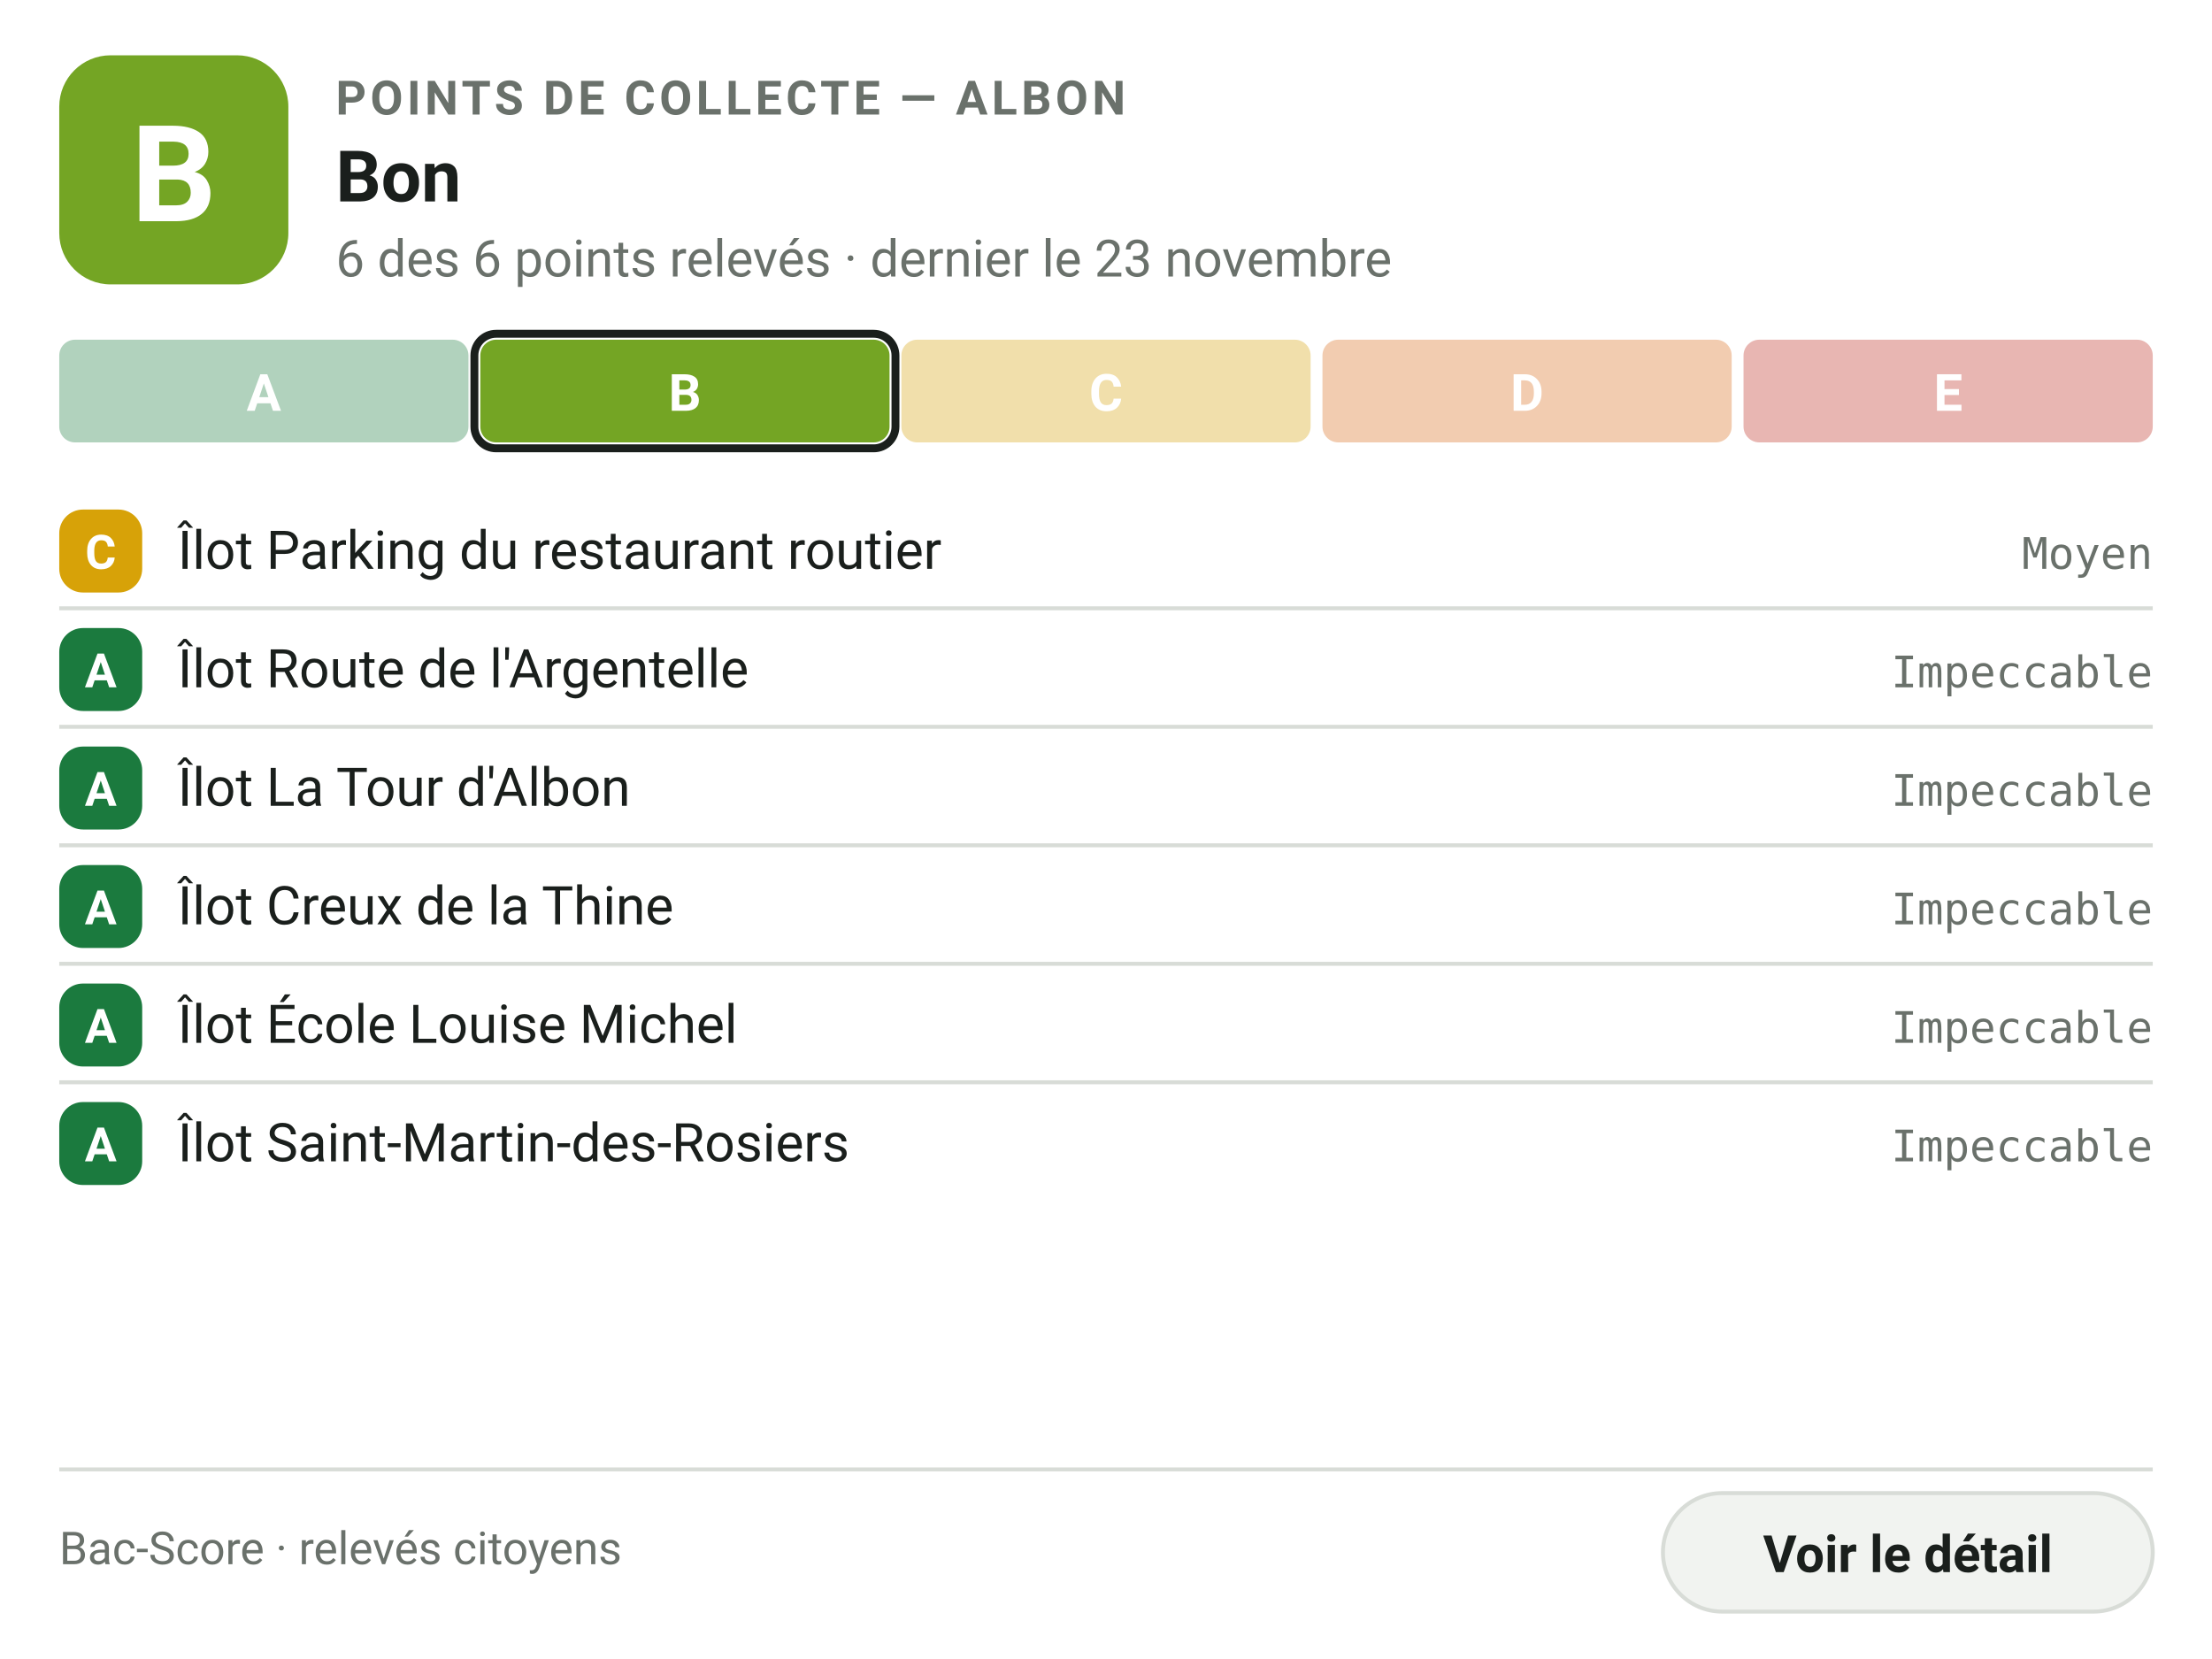
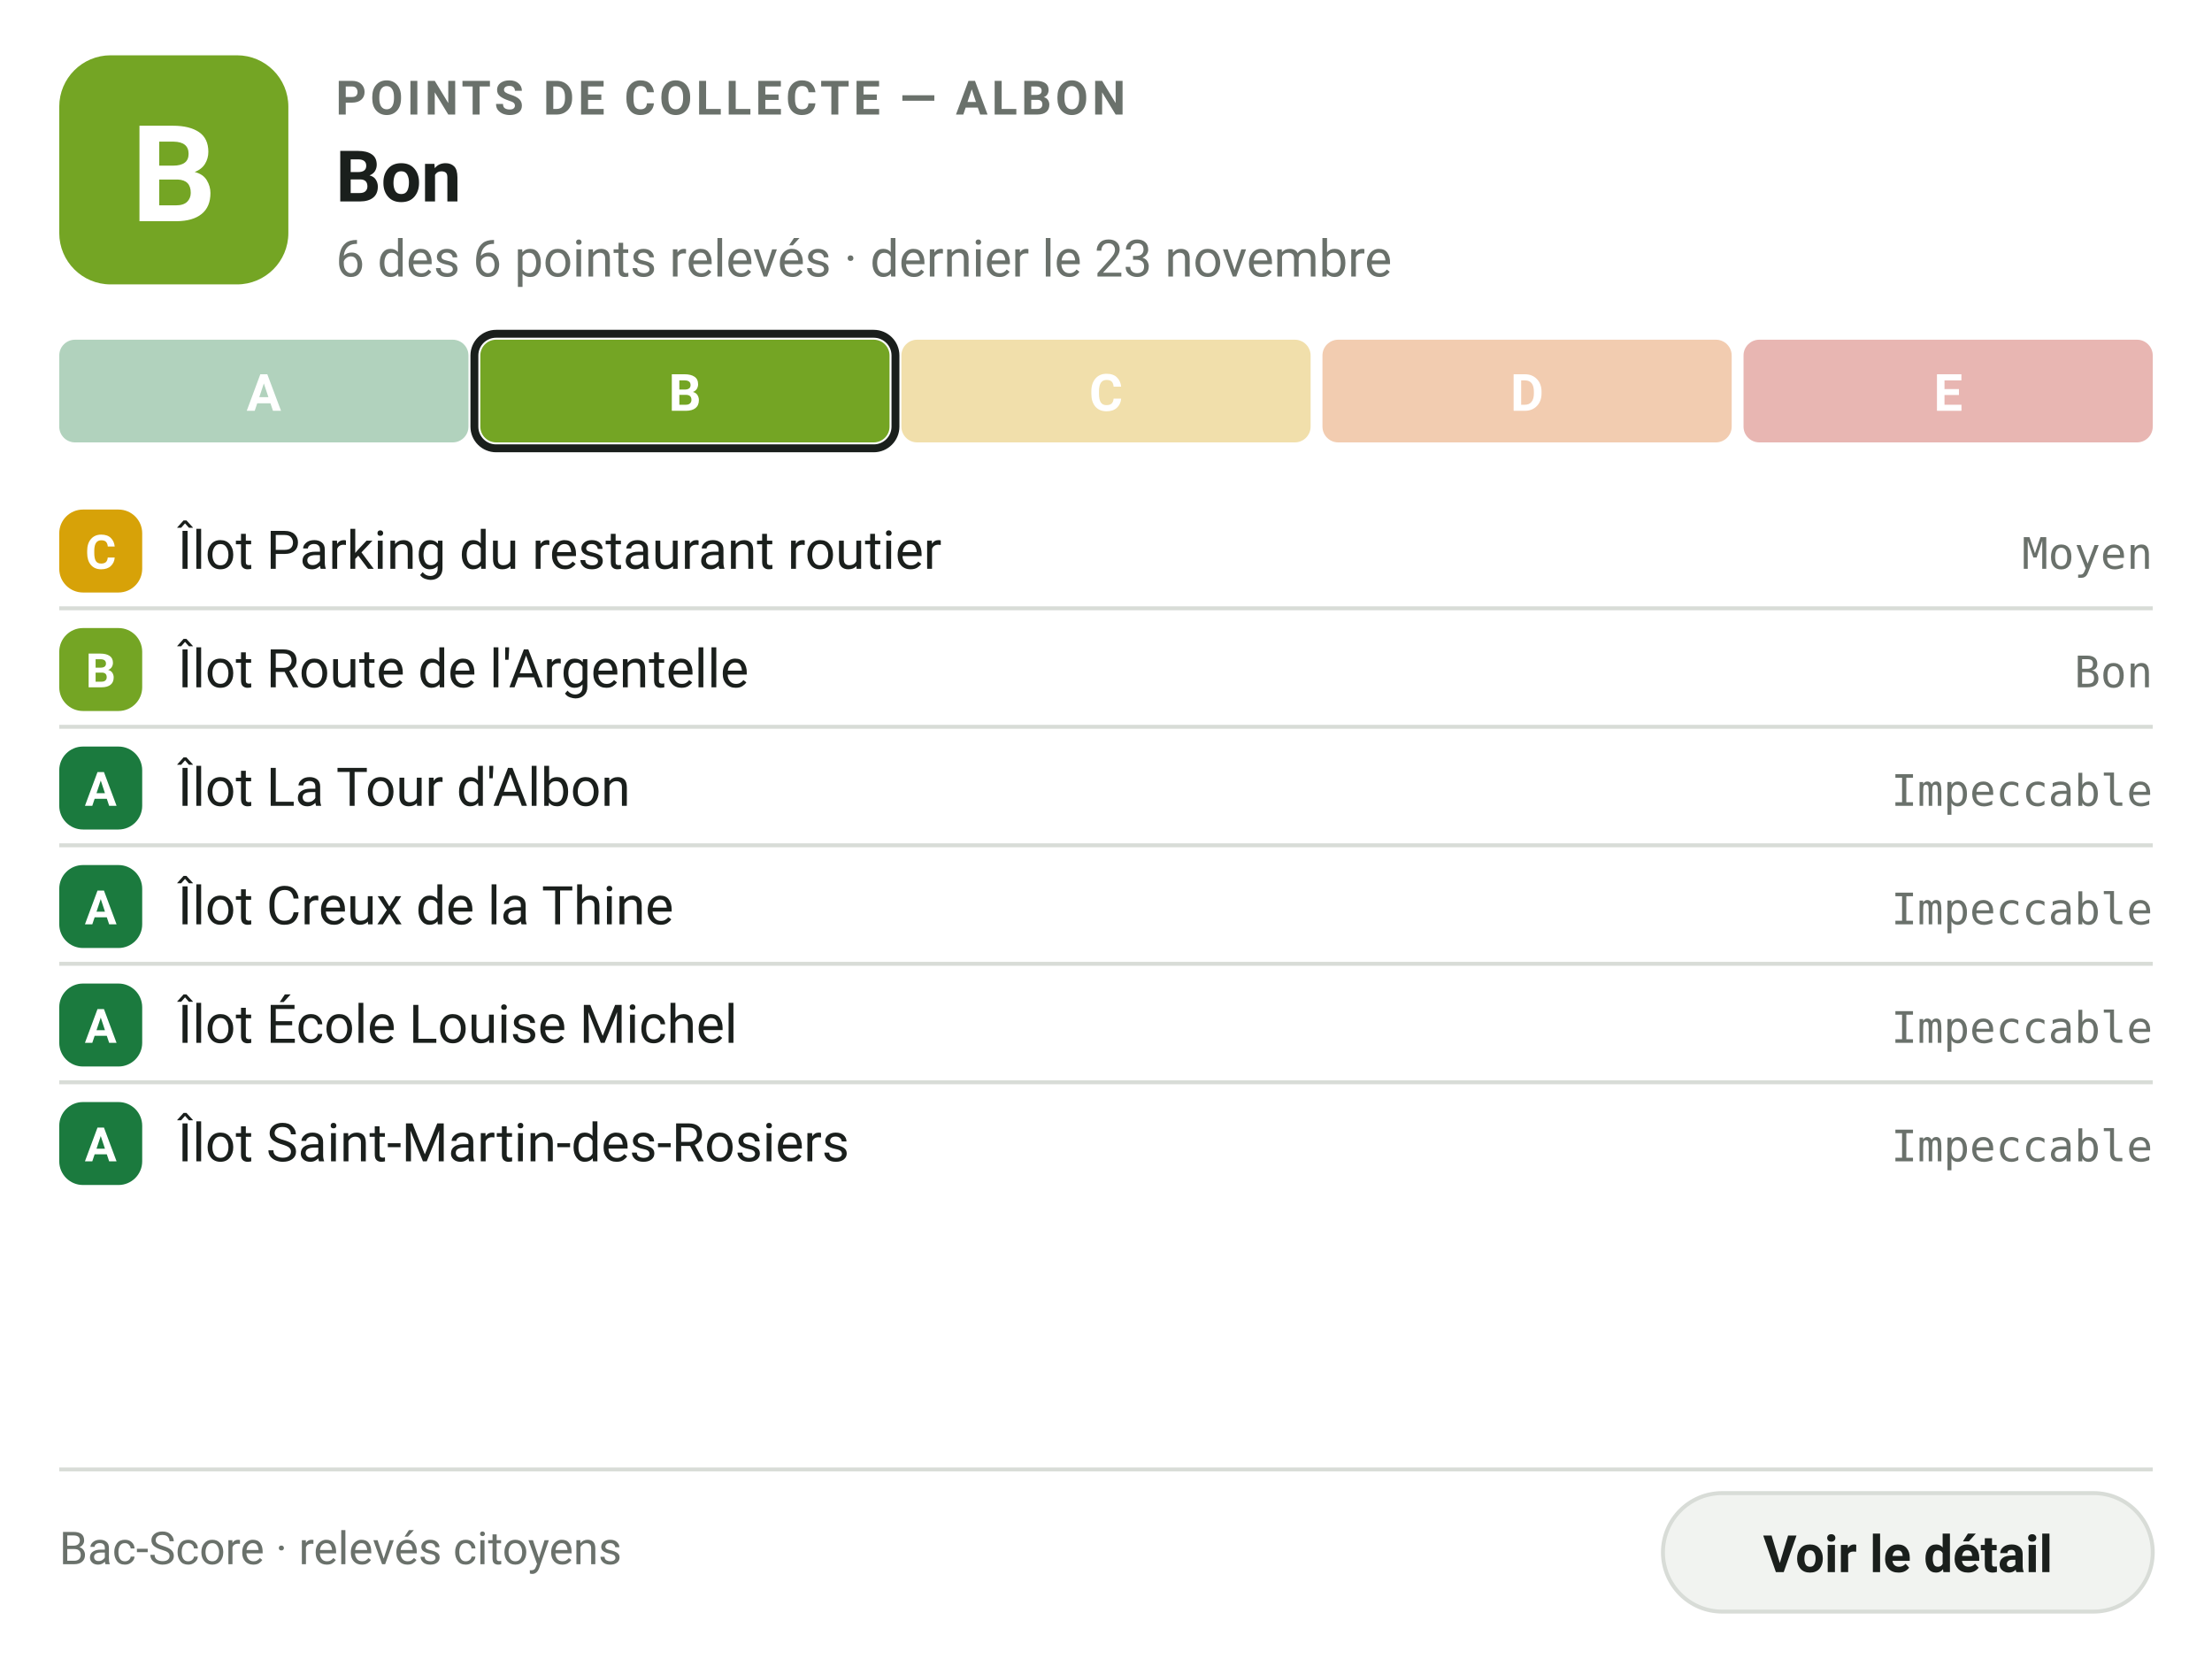
<svg xmlns="http://www.w3.org/2000/svg" width="560" height="420" viewBox="0 0 560 420" role="img" aria-label="Propreté des points de collecte — Albon : Bac-Score B">
  <rect width="560" height="420" fill="#FFFFFF" />
  <rect x="15" y="14" width="58" height="58" rx="13" fill="#74a524" />
  <text x="44" y="56" text-anchor="middle" font-family="Barlow, system-ui, -apple-system, 'Segoe UI', Roboto, sans-serif" font-size="34" font-weight="600" fill="#fff">B</text>
  <text x="85" y="29" font-family="Barlow, system-ui, -apple-system, 'Segoe UI', Roboto, sans-serif" font-size="12" font-weight="600" letter-spacing="1" fill="#6A716B">POINTS DE COLLECTE — ALBON</text>
  <text x="85" y="51" font-family="Barlow, system-ui, -apple-system, 'Segoe UI', Roboto, sans-serif" font-size="18" font-weight="600" fill="#1A1F1C">Bon</text>
  <text x="85" y="70" font-family="Barlow, system-ui, -apple-system, 'Segoe UI', Roboto, sans-serif" font-size="13" fill="#6A716B">6 des 6 points relevés · dernier le 23 novembre</text>
  <rect x="15.0" y="86" width="103.6" height="26" rx="4" fill="#1b7a3e" opacity="0.34" />
  <text x="66.8" y="104" text-anchor="middle" font-family="Barlow, system-ui, -apple-system, 'Segoe UI', Roboto, sans-serif" font-size="13" font-weight="600" fill="#fff">A</text>
  <rect x="121.6" y="86" width="103.6" height="26" rx="4" fill="#74a524" />
  <rect x="120.1" y="84.5" width="106.6" height="29" rx="5.5" fill="none" stroke="#1A1F1C" stroke-width="2" />
  <text x="173.4" y="104" text-anchor="middle" font-family="Barlow, system-ui, -apple-system, 'Segoe UI', Roboto, sans-serif" font-size="13" font-weight="600" fill="#fff">B</text>
  <rect x="228.2" y="86" width="103.6" height="26" rx="4" fill="#d7a208" opacity="0.34" />
  <text x="280.0" y="104" text-anchor="middle" font-family="Barlow, system-ui, -apple-system, 'Segoe UI', Roboto, sans-serif" font-size="13" font-weight="600" fill="#fff">C</text>
  <rect x="334.8" y="86" width="103.6" height="26" rx="4" fill="#d96a18" opacity="0.34" />
  <text x="386.6" y="104" text-anchor="middle" font-family="Barlow, system-ui, -apple-system, 'Segoe UI', Roboto, sans-serif" font-size="13" font-weight="600" fill="#fff">D</text>
  <rect x="441.4" y="86" width="103.6" height="26" rx="4" fill="#bd2a1d" opacity="0.34" />
  <text x="493.2" y="104" text-anchor="middle" font-family="Barlow, system-ui, -apple-system, 'Segoe UI', Roboto, sans-serif" font-size="13" font-weight="600" fill="#fff">E</text>
  <rect x="15" y="129" width="21" height="21" rx="6" fill="#d7a208" />
  <text x="25.5" y="144" text-anchor="middle" font-family="Barlow, system-ui, -apple-system, 'Segoe UI', Roboto, sans-serif" font-size="12" font-weight="600" fill="#fff">C</text>
  <text x="45" y="144" font-family="Barlow, system-ui, -apple-system, 'Segoe UI', Roboto, sans-serif" font-size="13.5" fill="#1A1F1C">Îlot Parking du restaurant routier</text>
  <text x="545" y="144" text-anchor="end" font-family="'IBM Plex Mono', ui-monospace, SFMono-Regular, Menlo, monospace" font-size="11" fill="#6A716B">Moyen</text>
  <line x1="15" y1="154" x2="545" y2="154" stroke="#D8DCD7" stroke-width="1" />
-   <rect x="15" y="159" width="21" height="21" rx="6" fill="#1b7a3e" />
-   <text x="25.5" y="174" text-anchor="middle" font-family="Barlow, system-ui, -apple-system, 'Segoe UI', Roboto, sans-serif" font-size="12" font-weight="600" fill="#fff">A</text>
+   <rect x="15" y="159" width="21" height="21" rx="6" fill="#74a524" />
+   <text x="25.5" y="174" text-anchor="middle" font-family="Barlow, system-ui, -apple-system, 'Segoe UI', Roboto, sans-serif" font-size="12" font-weight="600" fill="#fff">B</text>
  <text x="45" y="174" font-family="Barlow, system-ui, -apple-system, 'Segoe UI', Roboto, sans-serif" font-size="13.5" fill="#1A1F1C">Îlot Route de l'Argentelle</text>
-   <text x="545" y="174" text-anchor="end" font-family="'IBM Plex Mono', ui-monospace, SFMono-Regular, Menlo, monospace" font-size="11" fill="#6A716B">Impeccable</text>
+   <text x="545" y="174" text-anchor="end" font-family="'IBM Plex Mono', ui-monospace, SFMono-Regular, Menlo, monospace" font-size="11" fill="#6A716B">Bon</text>
  <line x1="15" y1="184" x2="545" y2="184" stroke="#D8DCD7" stroke-width="1" />
  <rect x="15" y="189" width="21" height="21" rx="6" fill="#1b7a3e" />
  <text x="25.5" y="204" text-anchor="middle" font-family="Barlow, system-ui, -apple-system, 'Segoe UI', Roboto, sans-serif" font-size="12" font-weight="600" fill="#fff">A</text>
  <text x="45" y="204" font-family="Barlow, system-ui, -apple-system, 'Segoe UI', Roboto, sans-serif" font-size="13.5" fill="#1A1F1C">Îlot La Tour d'Albon</text>
  <text x="545" y="204" text-anchor="end" font-family="'IBM Plex Mono', ui-monospace, SFMono-Regular, Menlo, monospace" font-size="11" fill="#6A716B">Impeccable</text>
  <line x1="15" y1="214" x2="545" y2="214" stroke="#D8DCD7" stroke-width="1" />
  <rect x="15" y="219" width="21" height="21" rx="6" fill="#1b7a3e" />
  <text x="25.5" y="234" text-anchor="middle" font-family="Barlow, system-ui, -apple-system, 'Segoe UI', Roboto, sans-serif" font-size="12" font-weight="600" fill="#fff">A</text>
  <text x="45" y="234" font-family="Barlow, system-ui, -apple-system, 'Segoe UI', Roboto, sans-serif" font-size="13.5" fill="#1A1F1C">Îlot Creux de la Thine</text>
  <text x="545" y="234" text-anchor="end" font-family="'IBM Plex Mono', ui-monospace, SFMono-Regular, Menlo, monospace" font-size="11" fill="#6A716B">Impeccable</text>
  <line x1="15" y1="244" x2="545" y2="244" stroke="#D8DCD7" stroke-width="1" />
  <rect x="15" y="249" width="21" height="21" rx="6" fill="#1b7a3e" />
  <text x="25.5" y="264" text-anchor="middle" font-family="Barlow, system-ui, -apple-system, 'Segoe UI', Roboto, sans-serif" font-size="12" font-weight="600" fill="#fff">A</text>
  <text x="45" y="264" font-family="Barlow, system-ui, -apple-system, 'Segoe UI', Roboto, sans-serif" font-size="13.5" fill="#1A1F1C">Îlot École Louise Michel</text>
  <text x="545" y="264" text-anchor="end" font-family="'IBM Plex Mono', ui-monospace, SFMono-Regular, Menlo, monospace" font-size="11" fill="#6A716B">Impeccable</text>
  <line x1="15" y1="274" x2="545" y2="274" stroke="#D8DCD7" stroke-width="1" />
  <rect x="15" y="279" width="21" height="21" rx="6" fill="#1b7a3e" />
  <text x="25.5" y="294" text-anchor="middle" font-family="Barlow, system-ui, -apple-system, 'Segoe UI', Roboto, sans-serif" font-size="12" font-weight="600" fill="#fff">A</text>
  <text x="45" y="294" font-family="Barlow, system-ui, -apple-system, 'Segoe UI', Roboto, sans-serif" font-size="13.5" fill="#1A1F1C">Îlot Saint-Martin-des-Rosiers</text>
  <text x="545" y="294" text-anchor="end" font-family="'IBM Plex Mono', ui-monospace, SFMono-Regular, Menlo, monospace" font-size="11" fill="#6A716B">Impeccable</text>
  <line x1="15" y1="372" x2="545" y2="372" stroke="#D8DCD7" stroke-width="1" />
  <text x="15" y="396" font-family="Barlow, system-ui, -apple-system, 'Segoe UI', Roboto, sans-serif" font-size="11.5" fill="#6A716B">Bac-Score · relevés citoyens</text>
  <rect x="421" y="378" width="124" height="30" rx="15" fill="#F1F3F0" stroke="#D8DCD7" />
  <text x="483" y="398" text-anchor="middle" font-family="Barlow, system-ui, -apple-system, 'Segoe UI', Roboto, sans-serif" font-size="13" font-weight="600" fill="#1A1F1C">Voir le détail</text>
</svg>
